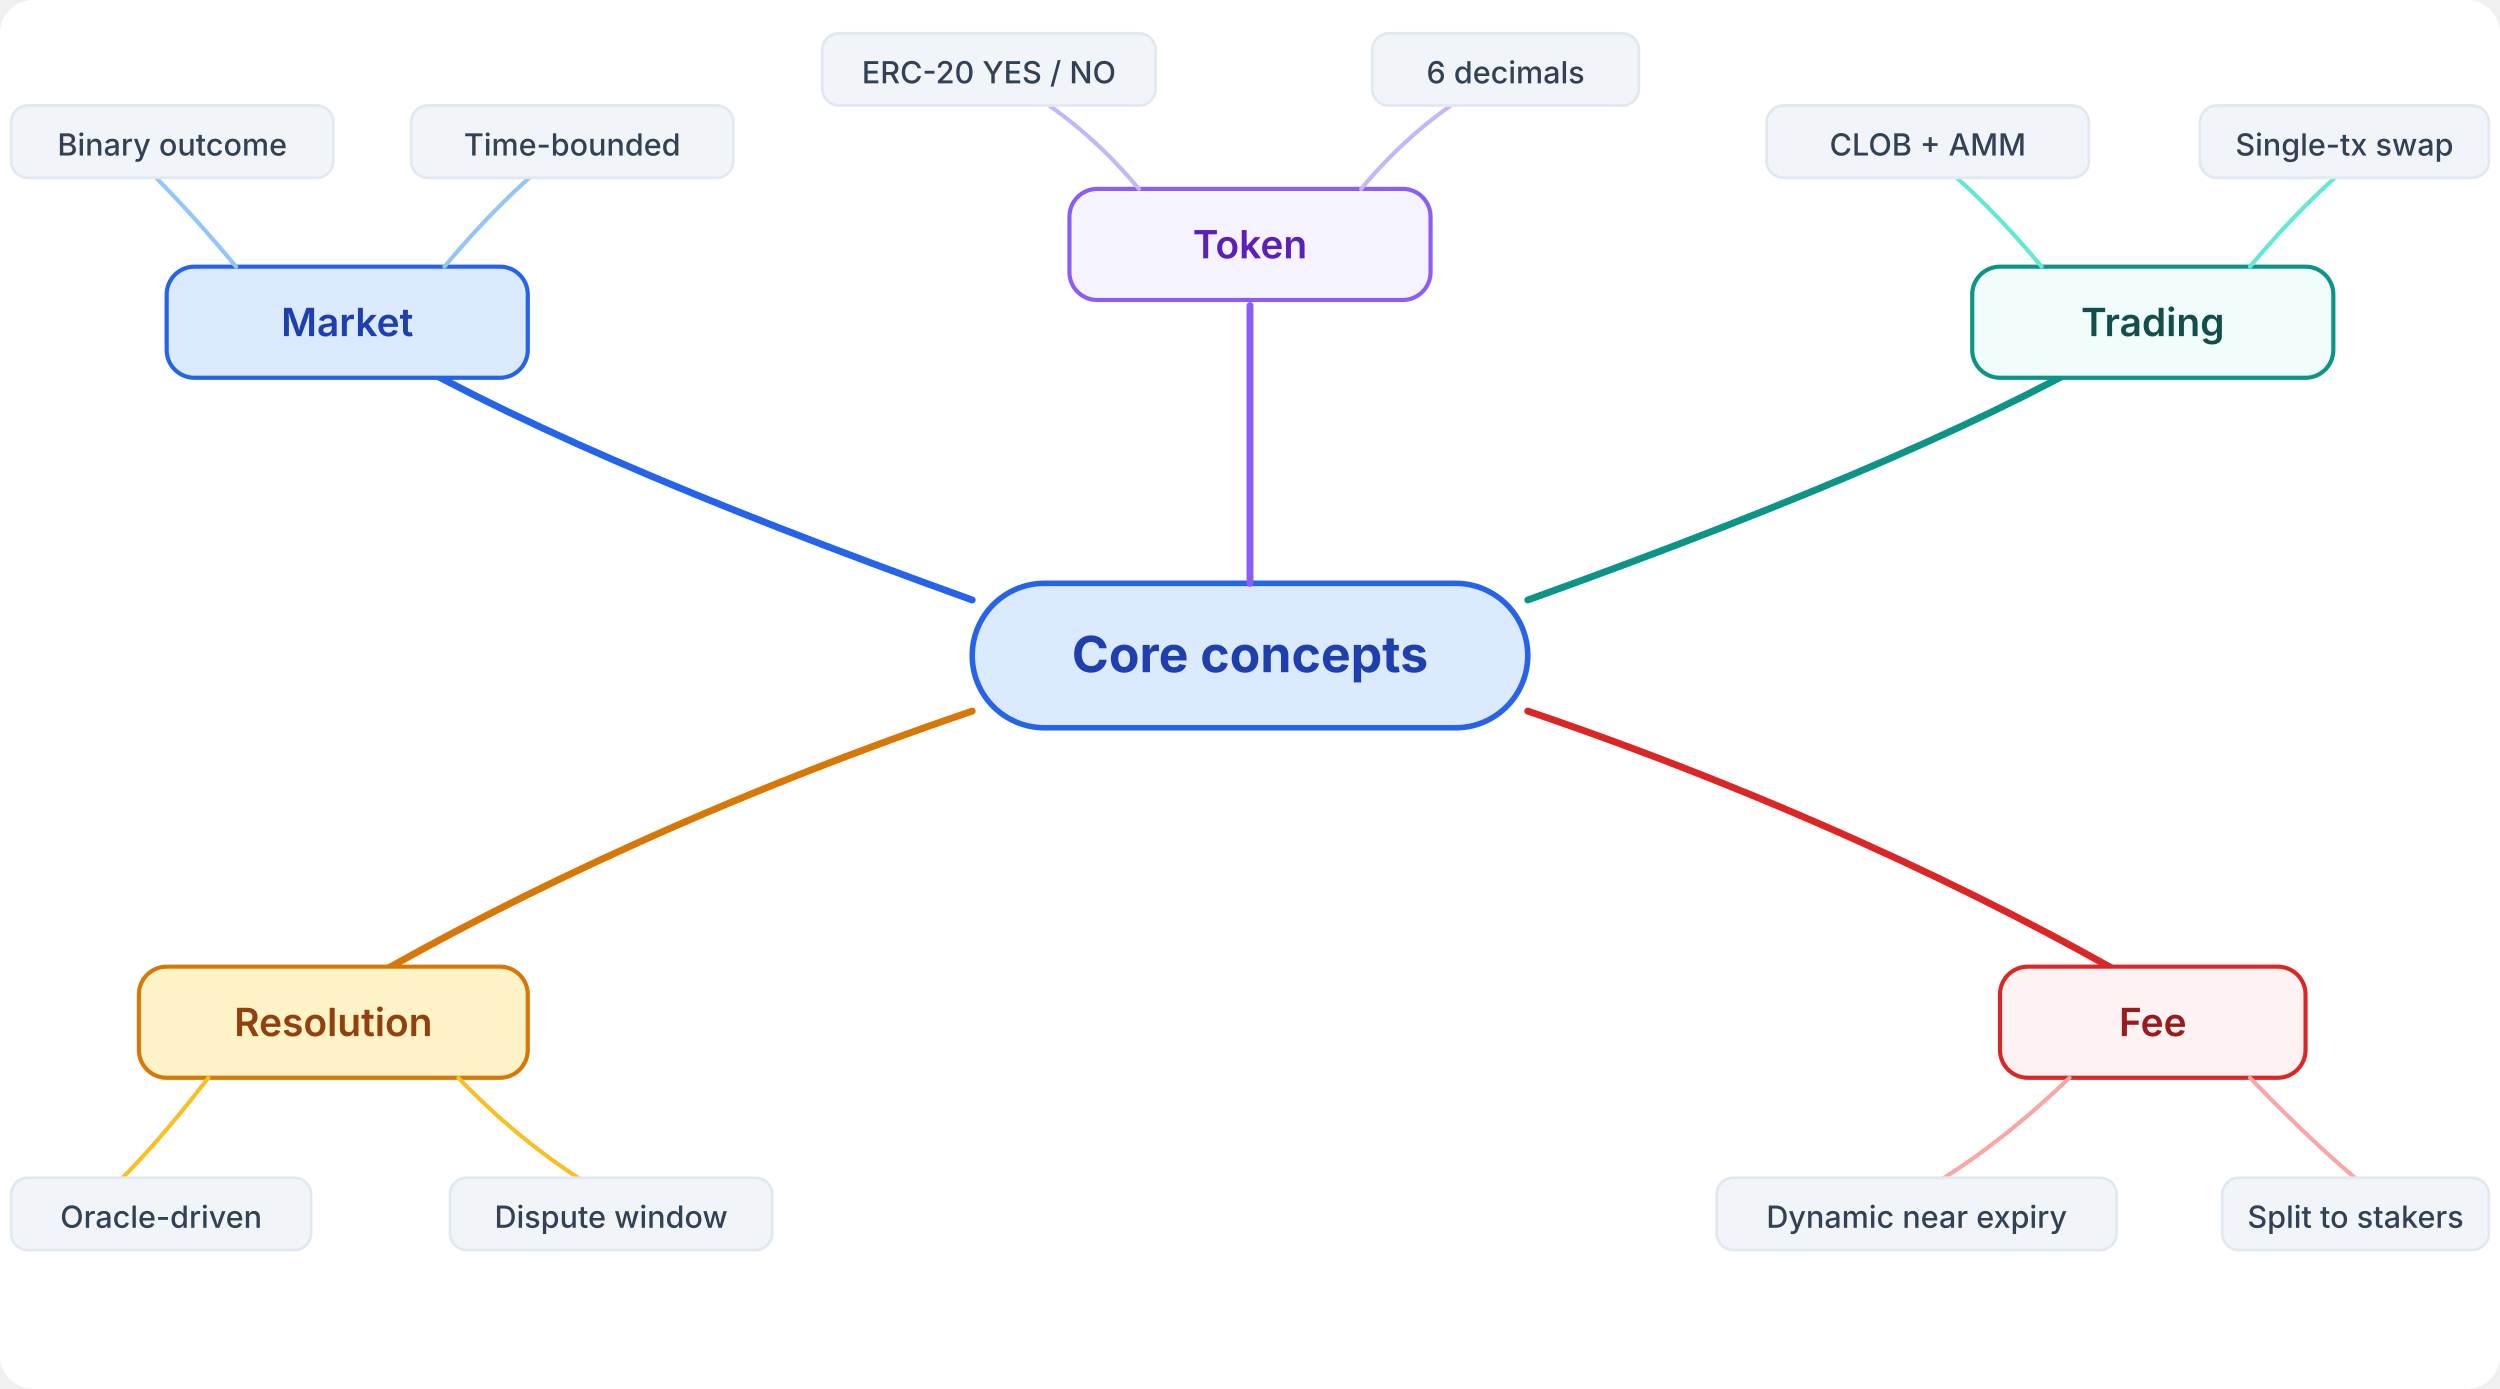
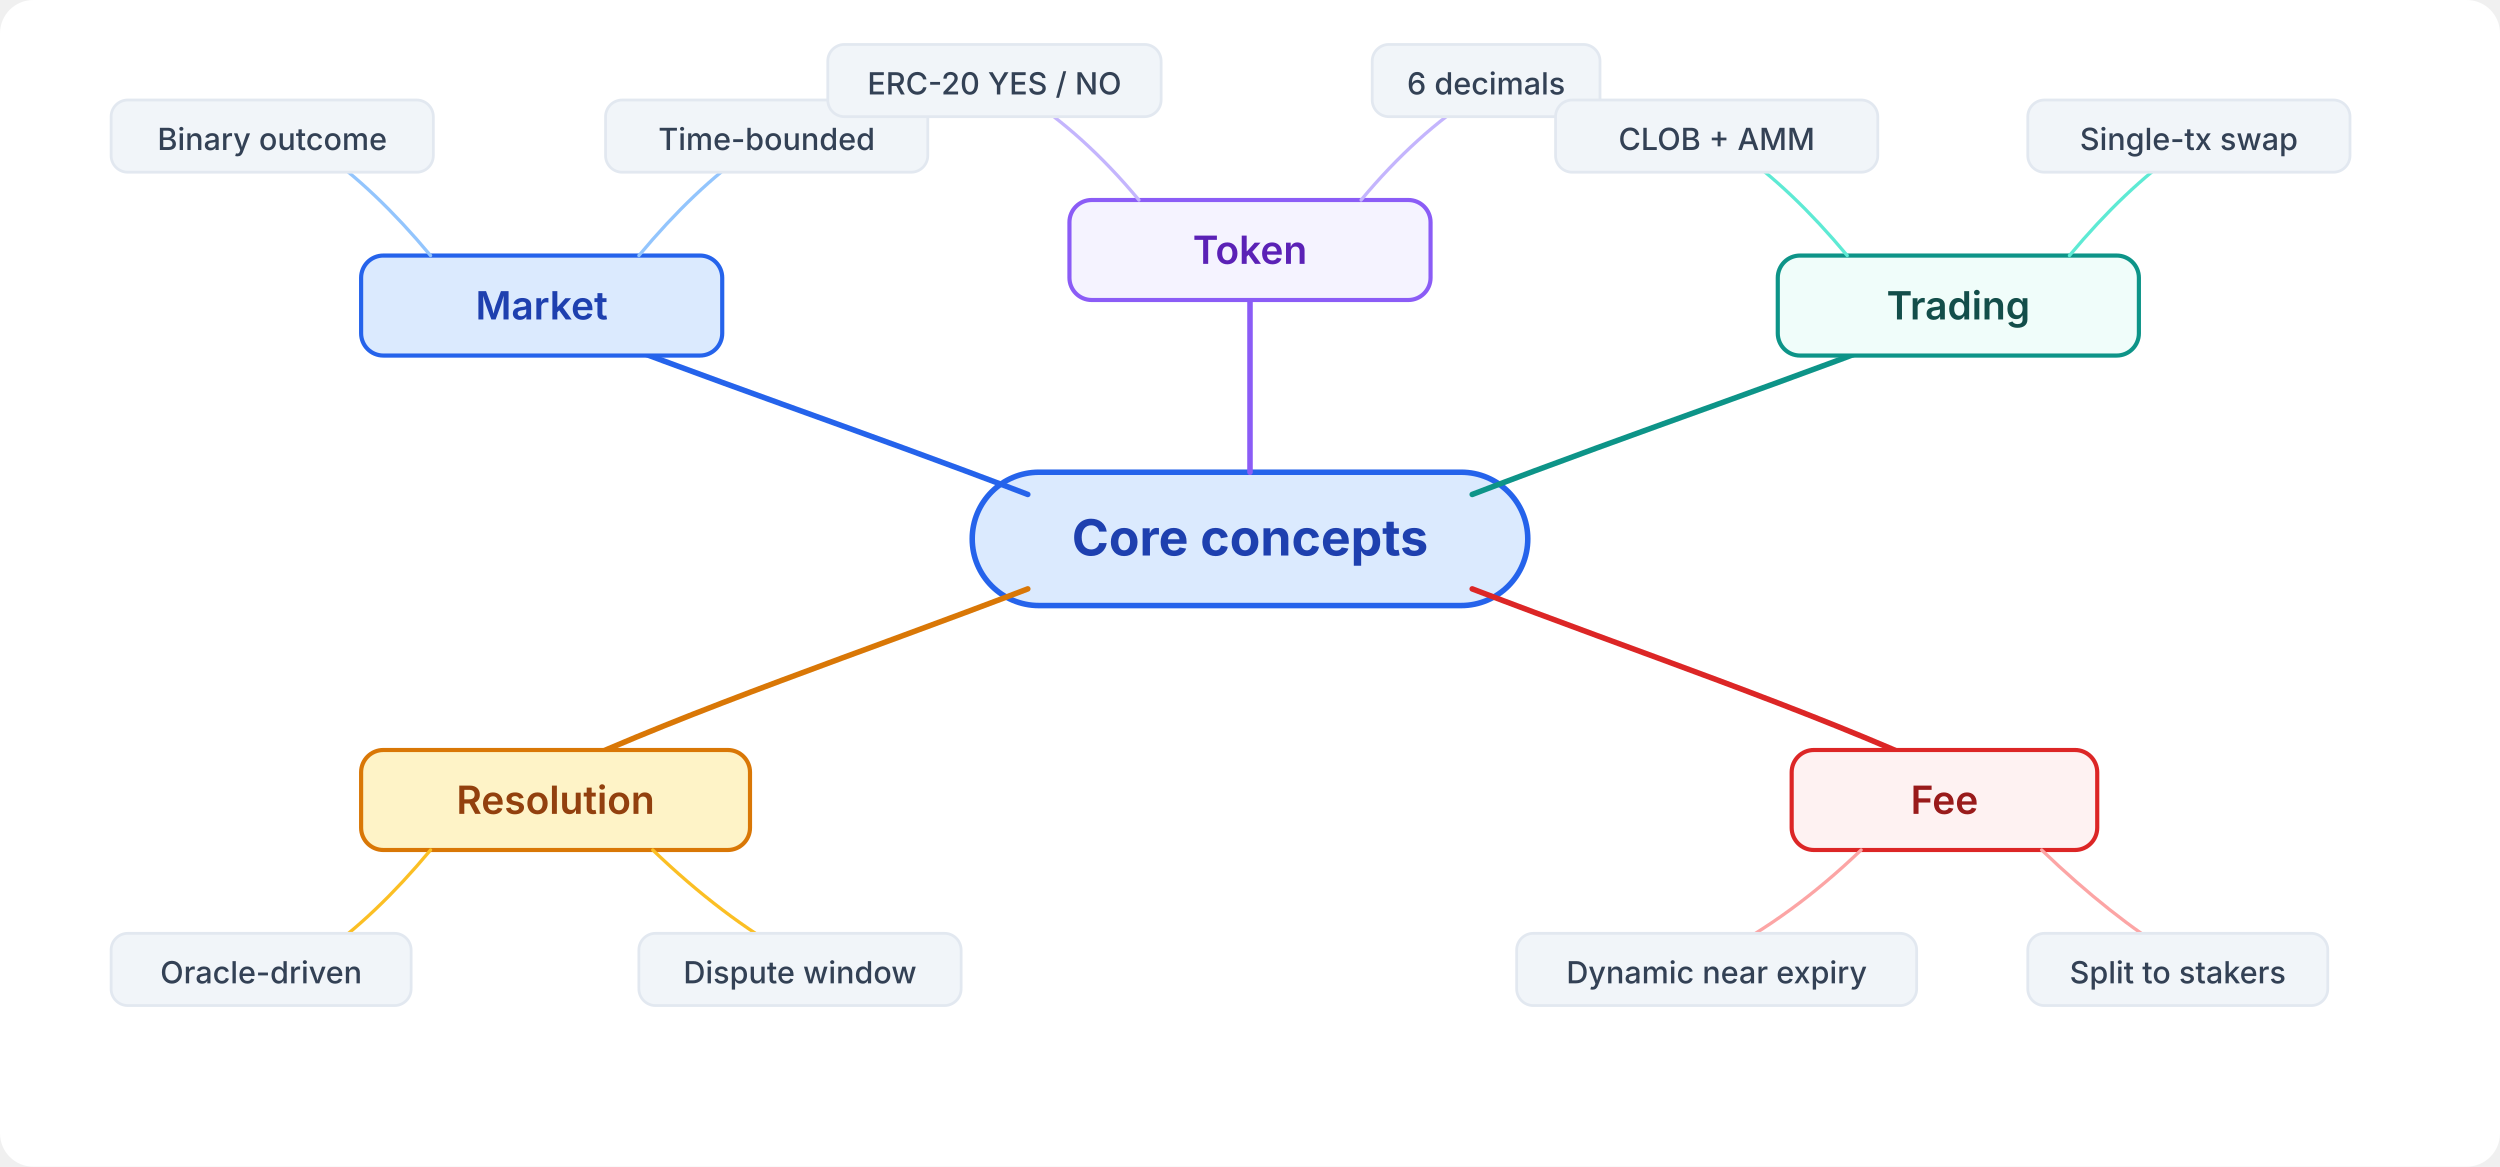
- <svg xmlns="http://www.w3.org/2000/svg" viewBox="0 0 900 500" font-family="Inter, system-ui, sans-serif">
-   <rect x="0" y="0" width="900" height="500" rx="12" fill="#ffffff" />
+ <svg xmlns="http://www.w3.org/2000/svg" viewBox="0 0 900 420" font-family="Inter, system-ui, sans-serif">
+   <rect x="0" y="0" width="900" height="420" rx="12" fill="#ffffff" />
  <style>
    .center { font-size: 18px; font-weight: 700; fill: #1e40af; }
    .l1 { font-size: 14px; font-weight: 600; }
    .l2 { font-size: 11px; font-weight: 500; fill: #334155; }
-     .branch { fill: none; stroke-width: 2.5; stroke-linecap: round; }
-     .twig { fill: none; stroke-width: 1.5; stroke-linecap: round; }
+     .branch { fill: none; stroke-width: 2; stroke-linecap: round; }
+     .twig { fill: none; stroke-width: 1.2; stroke-linecap: round; }
    .leaf { fill: #f1f5f9; stroke: #e2e8f0; stroke-width: 1; }
  </style>
-   <rect x="350" y="210" width="200" height="52" rx="26" fill="#dbeafe" stroke="#2563eb" stroke-width="2" />
-   <text class="center" x="450" y="242" text-anchor="middle">Core concepts</text>
-   <path class="branch" stroke="#2563eb" d="M350 216 C250 180, 180 150, 130 120" />
-   <rect x="60" y="96" width="130" height="40" rx="10" fill="#dbeafe" stroke="#2563eb" stroke-width="1.5" />
-   <text class="l1" fill="#1e40af" x="125" y="121" text-anchor="middle">Market</text>
-   <path class="twig" stroke="#93c5fd" d="M85 96 Q65 72, 48 56" />
-   <rect x="4" y="38" width="116" height="26" rx="6" class="leaf" />
-   <text class="l2" x="62" y="56" text-anchor="middle">Binary outcome</text>
-   <path class="twig" stroke="#93c5fd" d="M160 96 Q180 72, 200 56" />
-   <rect x="148" y="38" width="116" height="26" rx="6" class="leaf" />
-   <text class="l2" x="206" y="56" text-anchor="middle">Time-bounded</text>
-   <path class="branch" stroke="#8b5cf6" d="M450 210 Q450 150, 450 110" />
-   <rect x="385" y="68" width="130" height="40" rx="10" fill="#f5f3ff" stroke="#8b5cf6" stroke-width="1.5" />
-   <text class="l1" fill="#5b21b6" x="450" y="93" text-anchor="middle">Token</text>
-   <path class="twig" stroke="#c4b5fd" d="M410 68 Q390 44, 365 30" />
-   <rect x="296" y="12" width="120" height="26" rx="6" class="leaf" />
-   <text class="l2" x="356" y="30" text-anchor="middle">ERC-20 YES / NO</text>
-   <path class="twig" stroke="#c4b5fd" d="M490 68 Q510 44, 535 30" />
-   <rect x="494" y="12" width="96" height="26" rx="6" class="leaf" />
-   <text class="l2" x="542" y="30" text-anchor="middle">6 decimals</text>
-   <path class="branch" stroke="#0d9488" d="M550 216 C650 180, 720 150, 770 120" />
-   <rect x="710" y="96" width="130" height="40" rx="10" fill="#f0fdfa" stroke="#0d9488" stroke-width="1.5" />
-   <text class="l1" fill="#134e4a" x="775" y="121" text-anchor="middle">Trading</text>
-   <path class="twig" stroke="#5eead4" d="M735 96 Q715 72, 695 56" />
-   <rect x="636" y="38" width="116" height="26" rx="6" class="leaf" />
-   <text class="l2" x="694" y="56" text-anchor="middle">CLOB + AMM</text>
-   <path class="twig" stroke="#5eead4" d="M810 96 Q830 72, 850 56" />
-   <rect x="792" y="38" width="104" height="26" rx="6" class="leaf" />
-   <text class="l2" x="844" y="56" text-anchor="middle">Single-tx swap</text>
-   <path class="branch" stroke="#d97706" d="M350 256 C250 290, 170 330, 120 360" />
-   <rect x="50" y="348" width="140" height="40" rx="10" fill="#fef3c7" stroke="#d97706" stroke-width="1.5" />
-   <text class="l1" fill="#92400e" x="120" y="373" text-anchor="middle">Resolution</text>
-   <path class="twig" stroke="#fbbf24" d="M75 388 Q55 414, 38 430" />
-   <rect x="4" y="424" width="108" height="26" rx="6" class="leaf" />
-   <text class="l2" x="58" y="442" text-anchor="middle">Oracle-driven</text>
-   <path class="twig" stroke="#fbbf24" d="M165 388 Q190 414, 218 430" />
-   <rect x="162" y="424" width="116" height="26" rx="6" class="leaf" />
-   <text class="l2" x="220" y="442" text-anchor="middle">Dispute window</text>
-   <path class="branch" stroke="#dc2626" d="M550 256 C650 290, 730 330, 780 360" />
-   <rect x="720" y="348" width="110" height="40" rx="10" fill="#fef2f2" stroke="#dc2626" stroke-width="1.5" />
-   <text class="l1" fill="#991b1b" x="775" y="373" text-anchor="middle">Fee</text>
-   <path class="twig" stroke="#fca5a5" d="M745 388 Q718 414, 690 430" />
-   <rect x="618" y="424" width="144" height="26" rx="6" class="leaf" />
-   <text class="l2" x="690" y="442" text-anchor="middle">Dynamic near expiry</text>
-   <path class="twig" stroke="#fca5a5" d="M810 388 Q835 414, 855 430" />
-   <rect x="800" y="424" width="96" height="26" rx="6" class="leaf" />
-   <text class="l2" x="848" y="442" text-anchor="middle">Split to stakers</text>
+   <rect x="350" y="170" width="200" height="48" rx="24" fill="#dbeafe" stroke="#2563eb" stroke-width="2" />
+   <text class="center" x="450" y="200" text-anchor="middle">Core concepts</text>
+   <path class="branch" stroke="#2563eb" d="M370 178 C310 155, 250 135, 200 115" />
+   <rect x="130" y="92" width="130" height="36" rx="8" fill="#dbeafe" stroke="#2563eb" stroke-width="1.5" />
+   <text class="l1" fill="#1e40af" x="195" y="115" text-anchor="middle">Market</text>
+   <path class="twig" stroke="#93c5fd" d="M155 92 Q135 68, 115 54" />
+   <rect x="40" y="36" width="116" height="26" rx="6" class="leaf" />
+   <text class="l2" x="98" y="54" text-anchor="middle">Binary outcome</text>
+   <path class="twig" stroke="#93c5fd" d="M230 92 Q250 68, 270 54" />
+   <rect x="218" y="36" width="116" height="26" rx="6" class="leaf" />
+   <text class="l2" x="276" y="54" text-anchor="middle">Time-bounded</text>
+   <path class="branch" stroke="#8b5cf6" d="M450 170 Q450 128, 450 108" />
+   <rect x="385" y="72" width="130" height="36" rx="8" fill="#f5f3ff" stroke="#8b5cf6" stroke-width="1.5" />
+   <text class="l1" fill="#5b21b6" x="450" y="95" text-anchor="middle">Token</text>
+   <path class="twig" stroke="#c4b5fd" d="M410 72 Q390 48, 368 34" />
+   <rect x="298" y="16" width="120" height="26" rx="6" class="leaf" />
+   <text class="l2" x="358" y="34" text-anchor="middle">ERC-20 YES / NO</text>
+   <path class="twig" stroke="#c4b5fd" d="M490 72 Q510 48, 532 34" />
+   <rect x="494" y="16" width="82" height="26" rx="6" class="leaf" />
+   <text class="l2" x="535" y="34" text-anchor="middle">6 decimals</text>
+   <path class="branch" stroke="#0d9488" d="M530 178 C590 155, 650 135, 700 115" />
+   <rect x="640" y="92" width="130" height="36" rx="8" fill="#f0fdfa" stroke="#0d9488" stroke-width="1.5" />
+   <text class="l1" fill="#134e4a" x="705" y="115" text-anchor="middle">Trading</text>
+   <path class="twig" stroke="#5eead4" d="M665 92 Q645 68, 625 54" />
+   <rect x="560" y="36" width="116" height="26" rx="6" class="leaf" />
+   <text class="l2" x="618" y="54" text-anchor="middle">CLOB + AMM</text>
+   <path class="twig" stroke="#5eead4" d="M745 92 Q765 68, 785 54" />
+   <rect x="730" y="36" width="116" height="26" rx="6" class="leaf" />
+   <text class="l2" x="788" y="54" text-anchor="middle">Single-tx swap</text>
+   <path class="branch" stroke="#d97706" d="M370 212 C310 235, 250 255, 200 278" />
+   <rect x="130" y="270" width="140" height="36" rx="8" fill="#fef3c7" stroke="#d97706" stroke-width="1.5" />
+   <text class="l1" fill="#92400e" x="200" y="293" text-anchor="middle">Resolution</text>
+   <path class="twig" stroke="#fbbf24" d="M155 306 Q135 330, 115 344" />
+   <rect x="40" y="336" width="108" height="26" rx="6" class="leaf" />
+   <text class="l2" x="94" y="354" text-anchor="middle">Oracle-driven</text>
+   <path class="twig" stroke="#fbbf24" d="M235 306 Q260 330, 285 344" />
+   <rect x="230" y="336" width="116" height="26" rx="6" class="leaf" />
+   <text class="l2" x="288" y="354" text-anchor="middle">Dispute window</text>
+   <path class="branch" stroke="#dc2626" d="M530 212 C590 235, 650 255, 700 278" />
+   <rect x="645" y="270" width="110" height="36" rx="8" fill="#fef2f2" stroke="#dc2626" stroke-width="1.5" />
+   <text class="l1" fill="#991b1b" x="700" y="293" text-anchor="middle">Fee</text>
+   <path class="twig" stroke="#fca5a5" d="M670 306 Q645 330, 618 344" />
+   <rect x="546" y="336" width="144" height="26" rx="6" class="leaf" />
+   <text class="l2" x="618" y="354" text-anchor="middle">Dynamic near expiry</text>
+   <path class="twig" stroke="#fca5a5" d="M735 306 Q760 330, 783 344" />
+   <rect x="730" y="336" width="108" height="26" rx="6" class="leaf" />
+   <text class="l2" x="784" y="354" text-anchor="middle">Split to stakers</text>
</svg>
